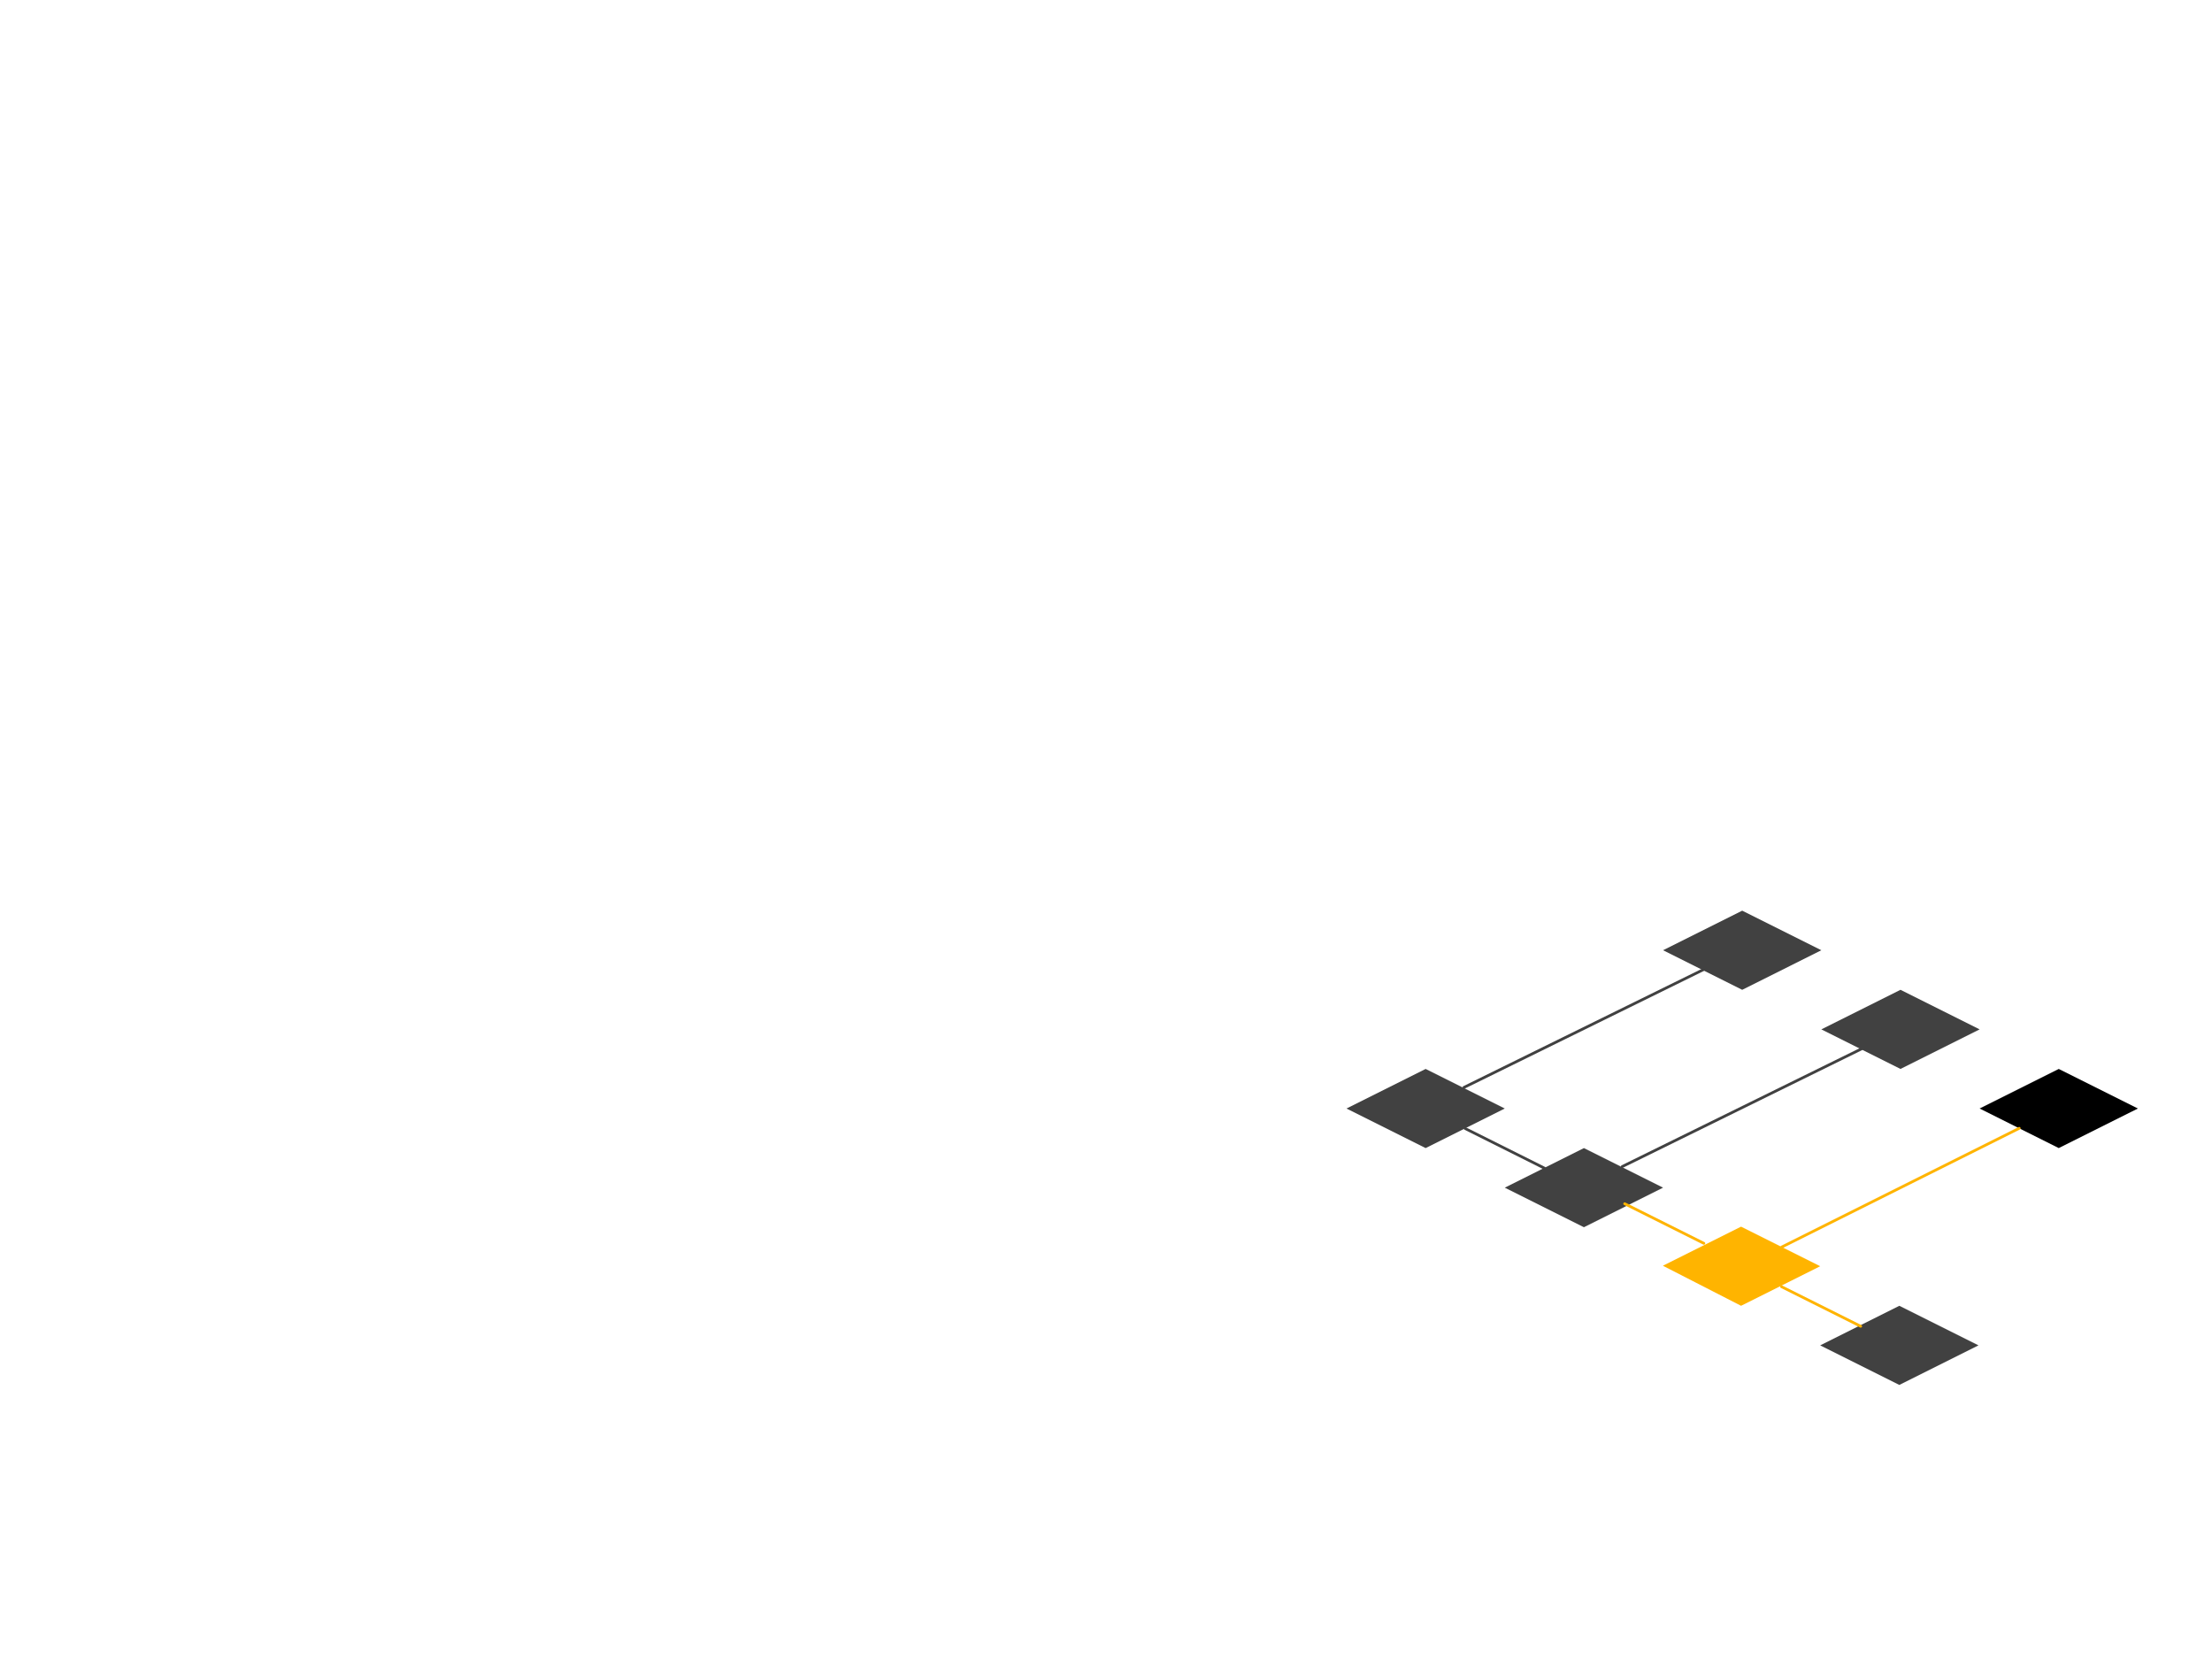
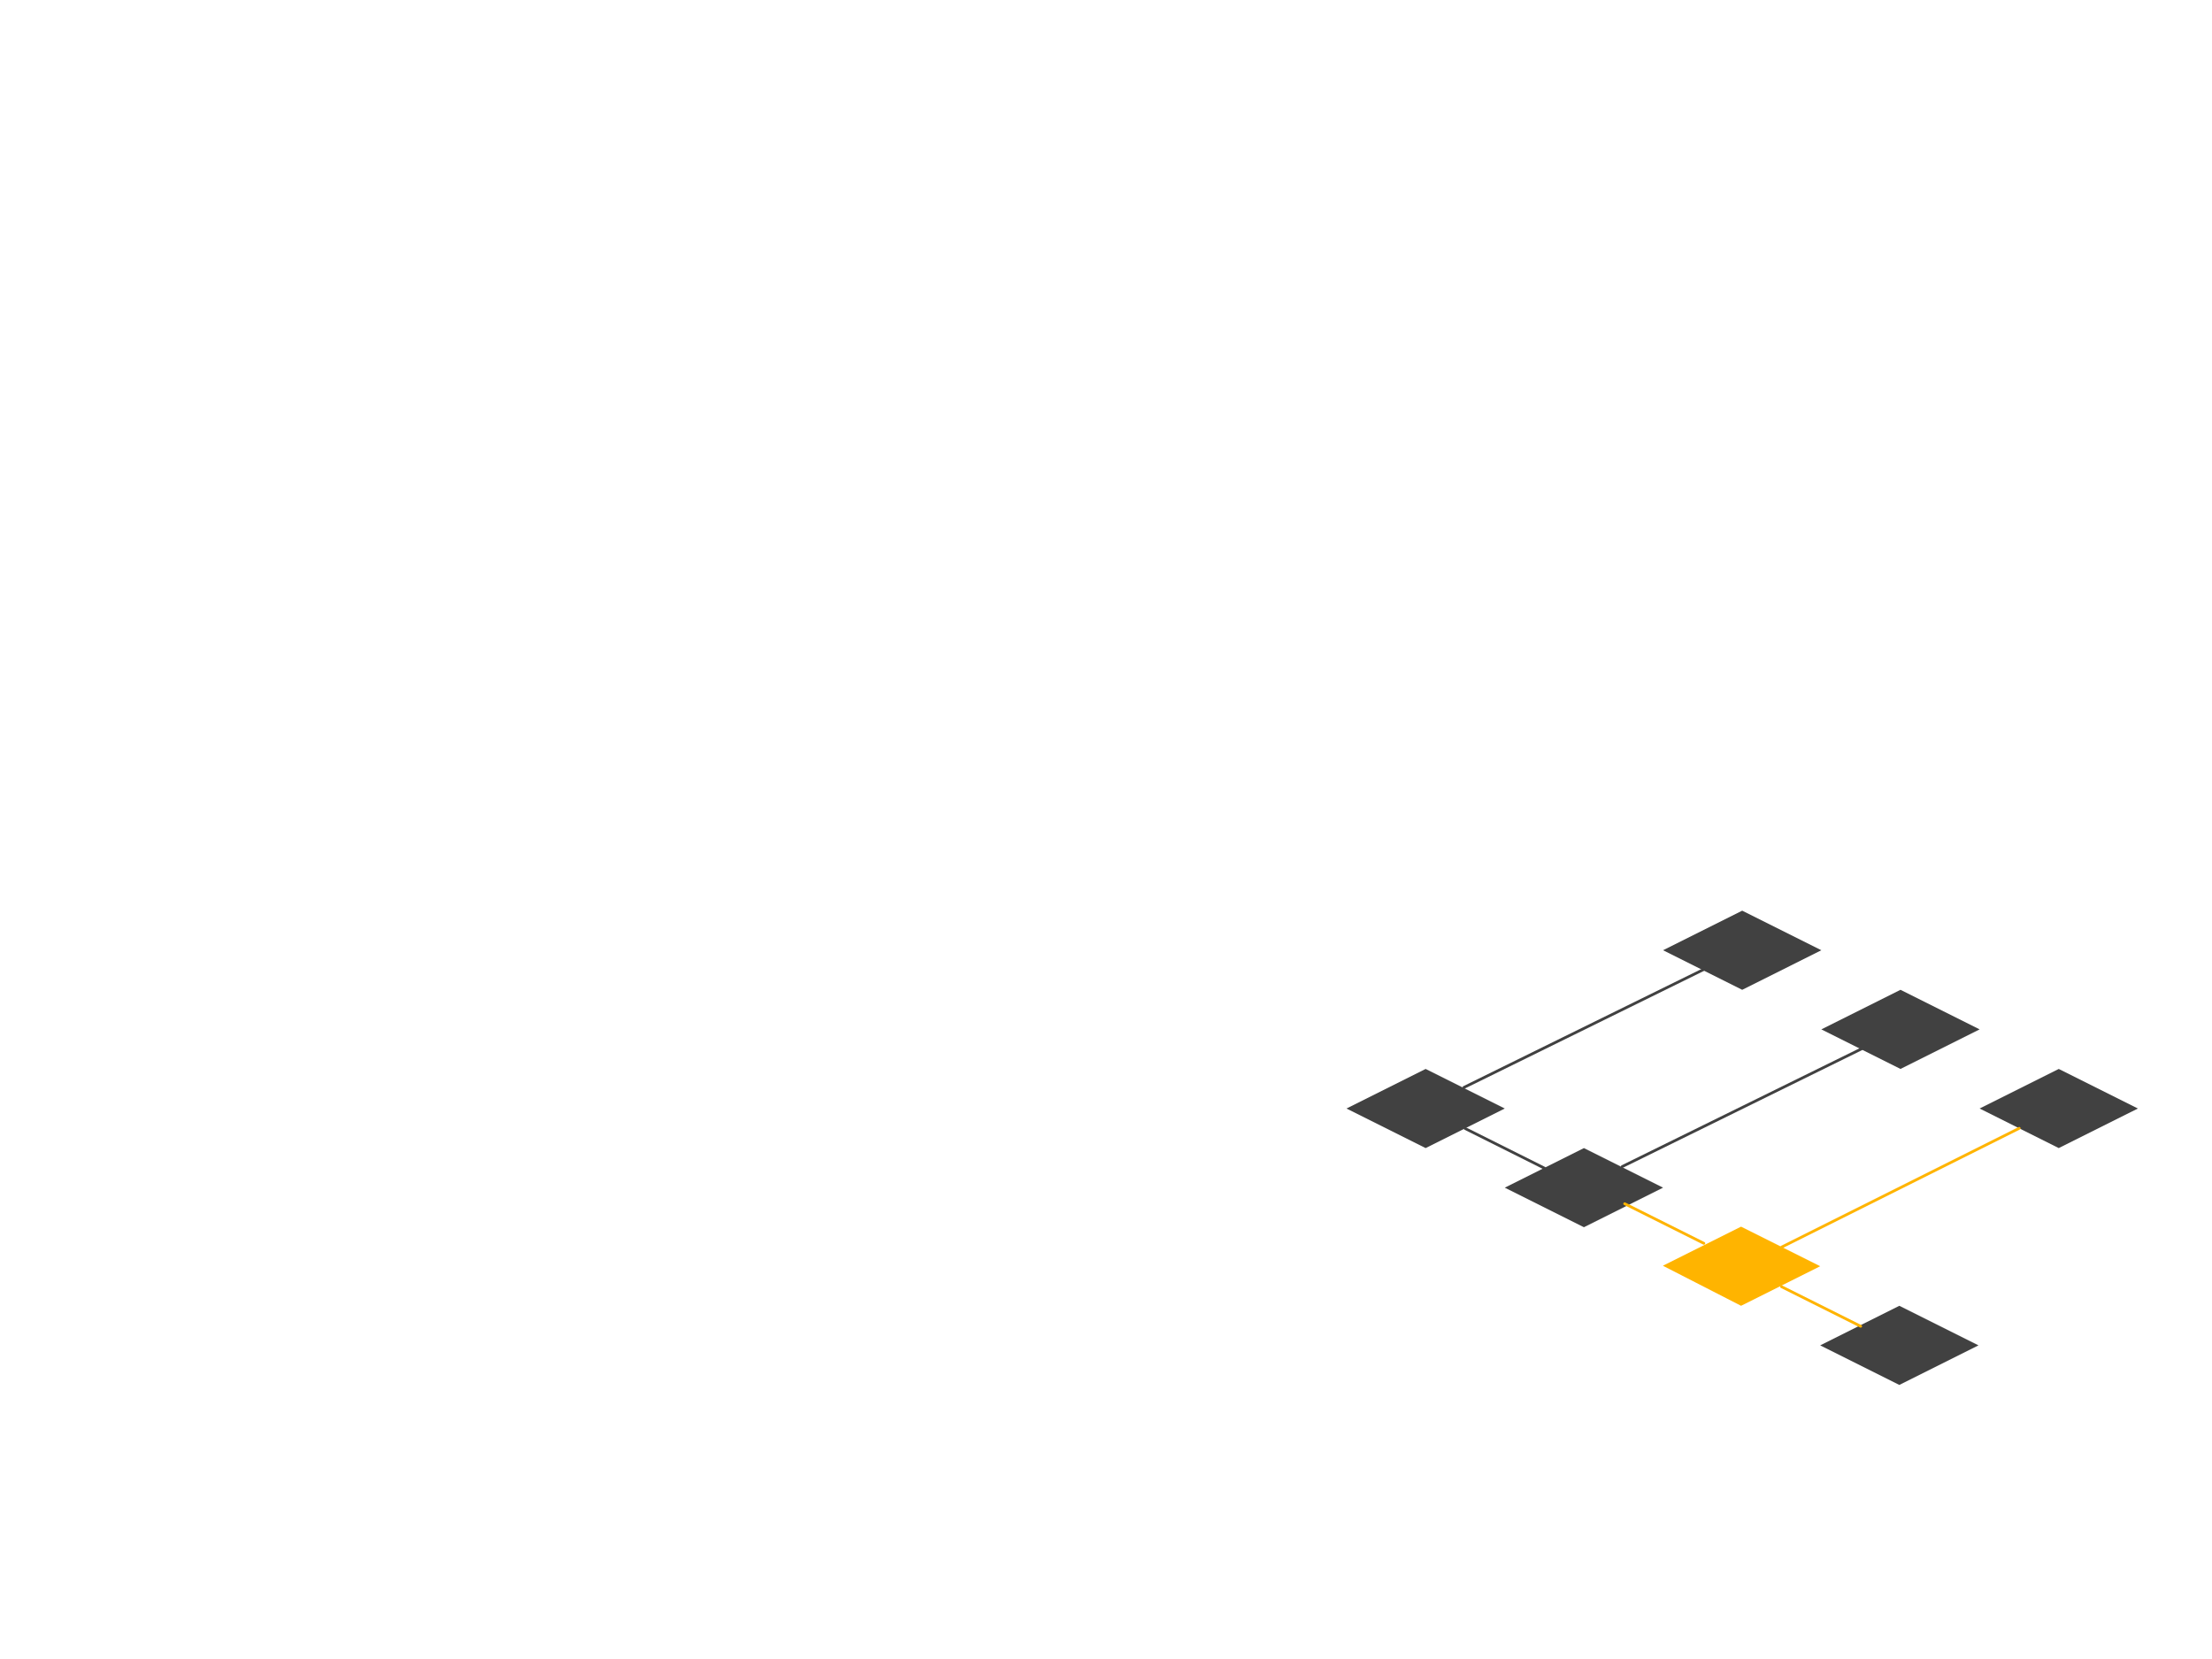
<svg xmlns="http://www.w3.org/2000/svg" width="100%" height="100%" viewBox="0 0 800 600" version="1.1" xml:space="preserve" style="fill-rule:evenodd;clip-rule:evenodd;stroke-linecap:round;stroke-linejoin:round;stroke-miterlimit:1.5;">
  <g transform="matrix(1,0,0,1,57.6575,14.5179)">
    <g transform="matrix(1,0,0,0.967037,-0.480126,178.51)">
      <path d="M544.292,244.566L515.67,229.767L487.049,244.566L515.67,259.364L544.292,244.566Z" style="fill:rgb(65,65,65);" />
    </g>
    <g transform="matrix(1,0,0,0.967037,-55.8999,150.098)">
      <path d="M542.468,244.349L513.847,229.55L485.225,244.349L513.847,259.148L542.468,244.349Z" style="fill:rgb(65,65,65);" />
    </g>
    <g transform="matrix(1,0,0,0.967037,172.37,150.449)">
-       <path d="M543.171,243.986L514.55,229.187L485.928,243.986L514.55,258.784L543.171,243.986Z" />
+       <path d="M543.171,243.986L514.55,229.187L485.928,243.986L514.55,258.784L543.171,243.986Z" style="fill:rgb(65,65,65);" />
    </g>
    <g transform="matrix(1,0,0,0.967037,116.534,121.124)">
      <path d="M541.765,244.713L513.143,229.914L484.521,244.713L513.143,259.512L541.765,244.713Z" style="fill:rgb(65,65,65);" />
    </g>
    <g transform="matrix(1,0,0,0.967037,59.2903,92.5026)">
      <path d="M541.765,244.713L513.143,229.914L484.521,244.713L513.143,259.512L541.765,244.713Z" style="fill:rgb(65,65,65);" />
    </g>
    <g transform="matrix(1,0,0,0.967037,116.119,235.404)">
      <path d="M541.765,244.713L513.143,229.914L484.521,244.713L513.143,259.512L541.765,244.713Z" style="fill:rgb(65,65,65);" />
    </g>
    <g transform="matrix(1,0,0,0.967037,57.8839,207.692)">
      <path d="M542.757,243.771L514.135,228.973L485.865,243.589L514.135,258.57L542.757,243.771Z" style="fill:rgb(255,180,0);" />
    </g>
    <g transform="matrix(1.01024,0,0,0.993856,-63.1069,-26.5993)">
      <path d="M529.501,407.859L615.366,364.926" style="fill:none;stroke:rgb(65,65,65);stroke-width:1px;" />
    </g>
    <g transform="matrix(1.01024,0,0,0.993856,-5.86359,2.02234)">
      <path d="M529.501,407.859L615.366,364.926" style="fill:none;stroke:rgb(65,65,65);stroke-width:1px;" />
    </g>
    <g transform="matrix(1.01024,0,0,0.993856,-12.6672,127.77)">
      <path d="M593.247,325.063L621.578,339.462" style="fill:none;stroke:rgb(255,180,0);stroke-width:1px;" />
    </g>
    <g transform="matrix(1.01024,0,0,0.993856,-69.3828,97.7665)">
      <path d="M593.247,325.063L621.578,339.462" style="fill:none;stroke:rgb(255,180,0);stroke-width:1px;" />
    </g>
    <g transform="matrix(1.01024,0,0,0.993856,-127.066,70.5705)">
      <path d="M593.247,325.063L621.578,339.462" style="fill:none;stroke:rgb(65,65,65);stroke-width:1px;" />
    </g>
    <g transform="matrix(1.01024,0,0,0.993856,45.3677,42.2126)">
      <path d="M535.887,396.705L620.882,353.507" style="fill:none;stroke:rgb(255,180,0);stroke-width:1px;" />
    </g>
  </g>
</svg>
